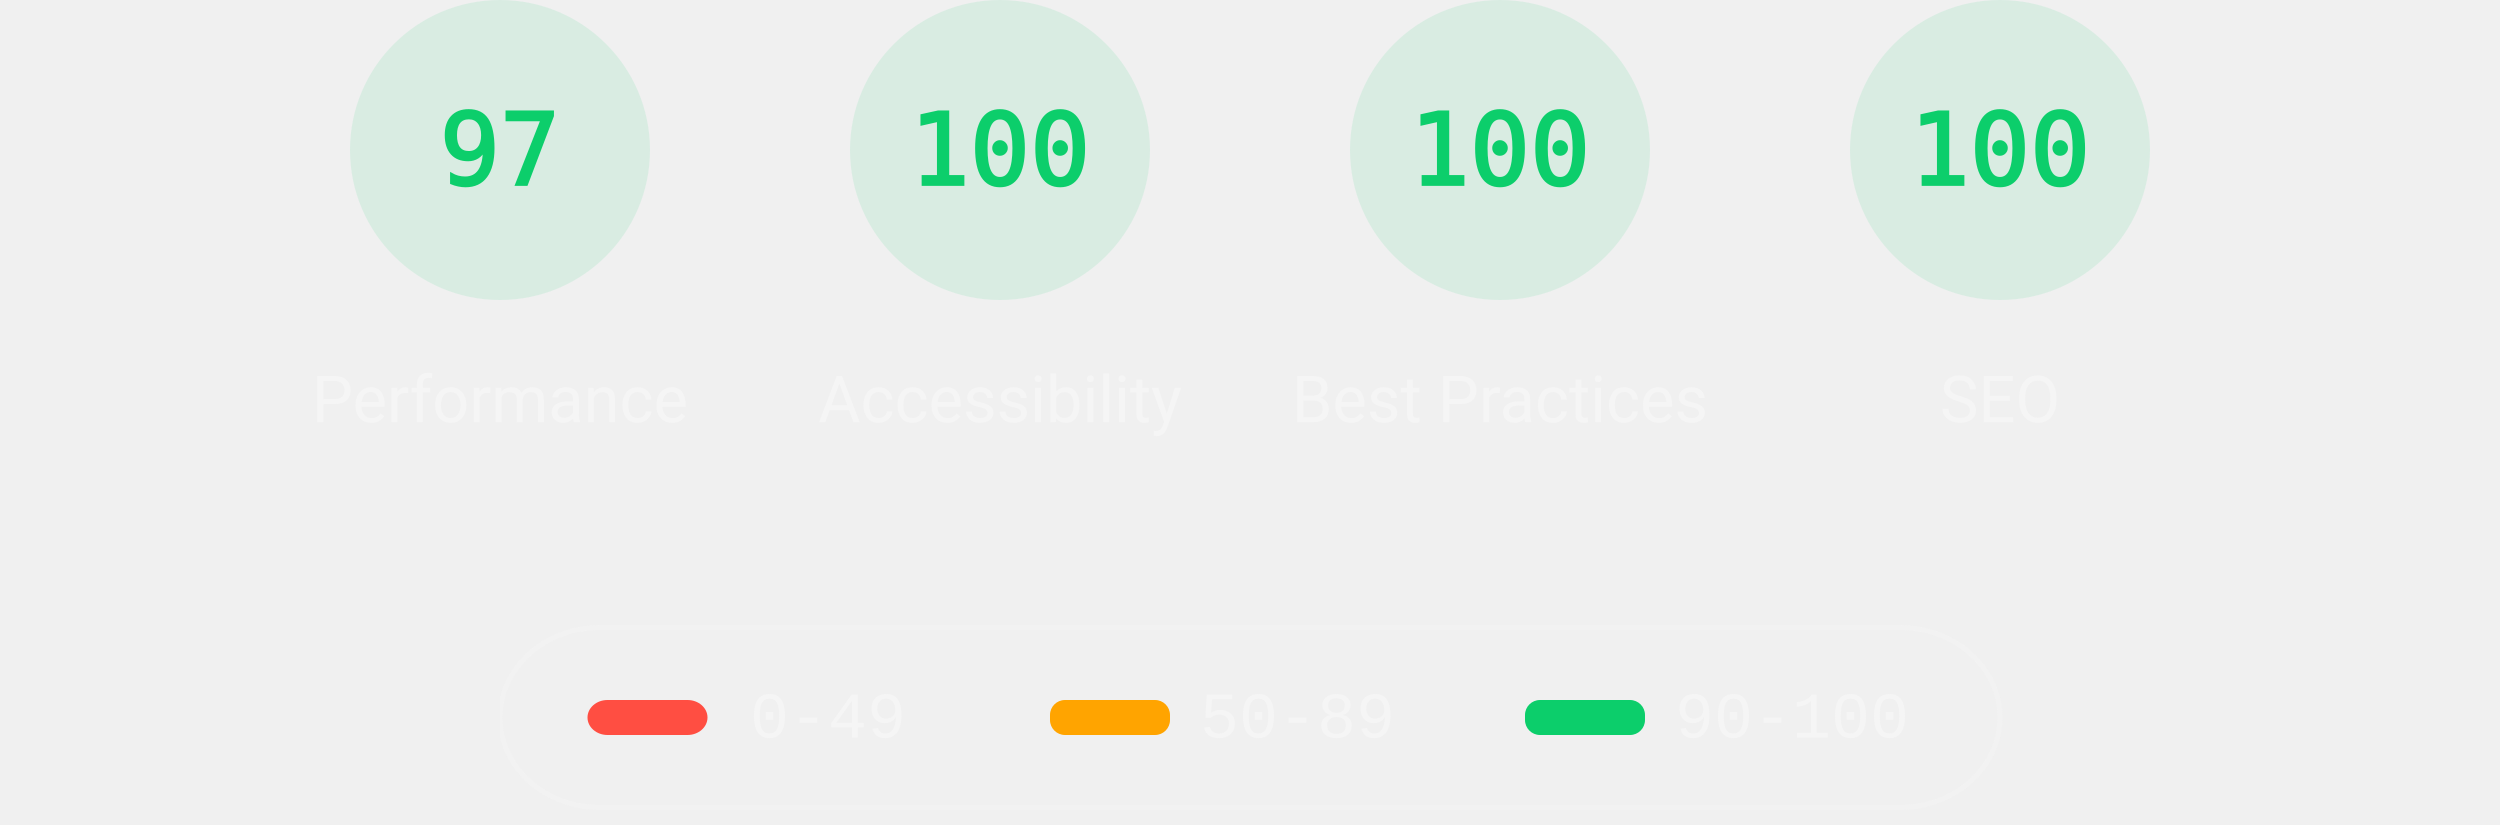
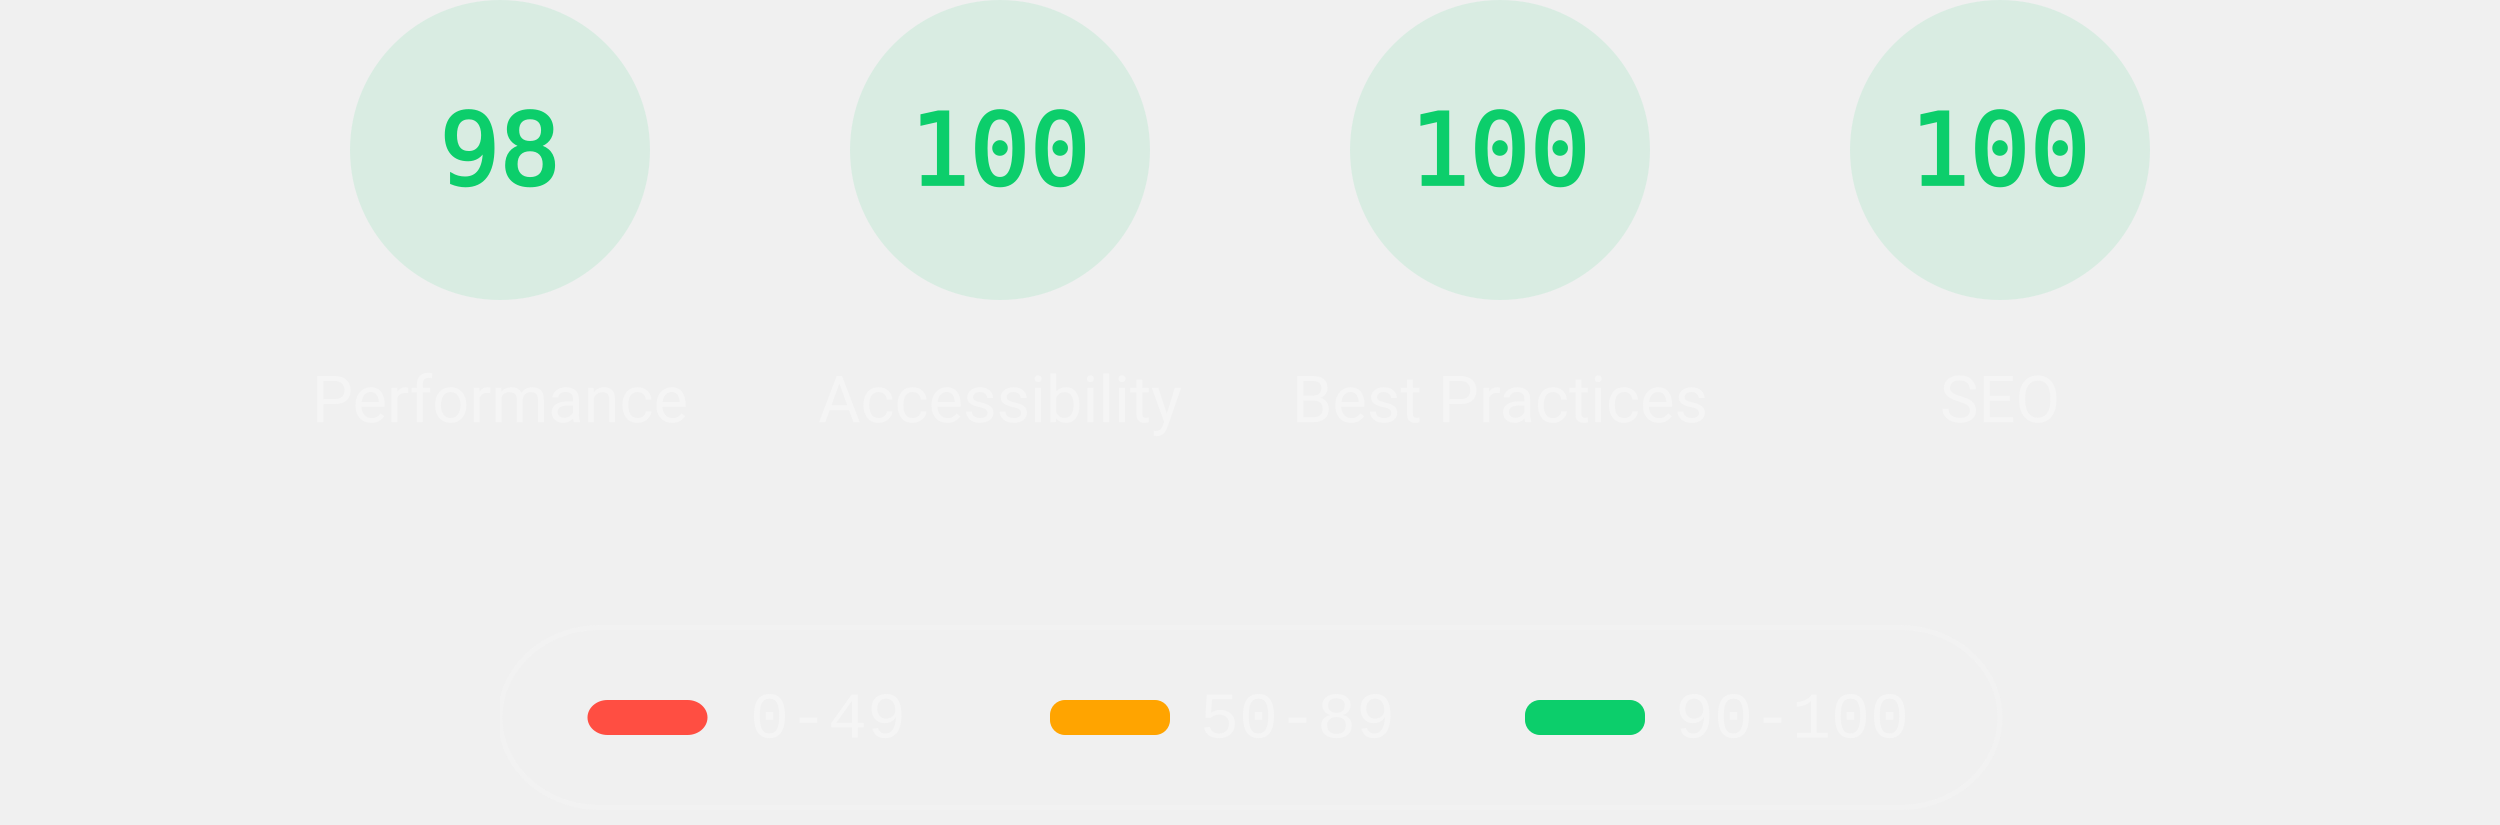
<svg xmlns="http://www.w3.org/2000/svg" class="theme--dark" fill="none" width="1000" height="330">
  <style>
			.gauge-base {
				opacity: 0.1
			}

			.gauge-arc {
				fill: none;
				animation-delay: 250ms;
				stroke-linecap: round;
				transform: rotate(-90deg);
				transform-origin: 100px 60px;
				animation: load-gauge 1s ease forwards
			}

			.guage-text {
				font-size: 40px;
				font-family: monospace;
				text-align: center
			}

			.guage-red {
				color: #ff4e42;
				fill: #ff4e42;
				stroke: #ff4e42
			}
			.guage-orange {
				color: #ffa400;
				fill: #ffa400;
				stroke: #ffa400
			}
			.guage-green {
				color: #0cce6b;
				fill: #0cce6b;
				stroke: #0cce6b
			}
			.theme--agnostic .guage-undefined {
				color: #5c5c5c;
				fill: #5c5c5c;
				stroke: #5c5c5c
			}
			.theme--light .guage-undefined {
				color: #1e1e1e;
				fill: #1e1e1e;
				stroke: #1e1e1e
			}
			.theme--dark .guage-undefined {
				color: #f5f5f5;
				fill: #f5f5f5;
				stroke: #f5f5f5
			}

			.guage-title {
				stroke: none;
				font-size: 26px;
				line-height: 26px;
				font-family: Roboto, Halvetica, Arial, sans-serif
			}
			.metric.guage-title {
				font-family: 'Courier New', Courier, monospace
			}
			.theme--agnostic .guage-title {
				color: #737373;
				fill: #737373
			}
			.theme--light .guage-title {
				color: #212121;
				fill: #212121
			}
			.theme--dark .guage-title {
				color: #f5f5f5;
				fill: #f5f5f5
			}

			@keyframes load-gauge {
				from {
					stroke-dasharray: 0 352.858
				}
			}
			.lh-gauge--pwa__disc {
				fill: #e0e0e0
			}
			.lh-gauge--pwa__logo {
				position: relative;
				fill: #b0b0b0
			}
			.lh-gauge--pwa__invisible {
				display: none
			}
			.lh-gauge--pwa__visible {
				display: inline
			}
			.guage-invisible {
				display: none
			}
			.lh-gauge--pwa__logo--primary-color {
				fill: #304ffe
			}
			.theme--agnostic .lh-gauge--pwa__logo--secondary-color {
				fill: #787878
			}
			.theme--light .lh-gauge--pwa__logo--secondary-color {
				fill: #3d3d3d
			}
			.theme--dark .lh-gauge--pwa__logo--secondary-color {
				fill: #d8b6b6
			}
			.theme--light #svg_2 {
				stroke: #00000022
			}
			.theme--agnostic #svg_2 {
				stroke: #616161
			}
			.theme--light #svg_2 {
				stroke: #00000022
			}
			.theme--dark #svg_2 {
				stroke: #f5f5f566
			}
		</style>
  <svg class="guage-div guage-perf guage-green" viewBox="0 0 200 200" width="200" height="200" x="100" y="0">
    <circle class="gauge-base" r="56" cx="100" cy="60" stroke-width="8" />
-     <circle class="gauge-arc guage-arc-1" r="56" cx="100" cy="60" stroke-width="8" style="stroke-dasharray: 341.302, 351.858;" />
-     <text class="guage-text" x="100px" y="60px" alignment-baseline="central" dominant-baseline="central" text-anchor="middle">97</text>
+     <circle class="gauge-arc guage-arc-1" r="56" cx="100" cy="60" stroke-width="8" style="stroke-dasharray: 344.821, 351.858;" />
+     <text class="guage-text" x="100px" y="60px" alignment-baseline="central" dominant-baseline="central" text-anchor="middle">98</text>
    <text class="guage-title" x="100px" y="160px" alignment-baseline="central" dominant-baseline="central" text-anchor="middle">Performance</text>
  </svg>
  <svg class="guage-div guage-acc guage-green" viewBox="0 0 200 200" width="200" height="200" x="300" y="0">
    <circle class="gauge-base" r="56" cx="100" cy="60" stroke-width="8" />
    <circle class="gauge-arc guage-arc-2" r="56" cx="100" cy="60" stroke-width="8" style="stroke-dasharray: 351.858, 351.858;" />
    <text class="guage-text" x="100px" y="60px" alignment-baseline="central" dominant-baseline="central" text-anchor="middle">100</text>
    <text class="guage-title" x="100px" y="160px" alignment-baseline="central" dominant-baseline="central" text-anchor="middle">Accessibility</text>
  </svg>
  <svg class="guage-div guage-best guage-green" viewBox="0 0 200 200" width="200" height="200" x="500" y="0">
    <circle class="gauge-base" r="56" cx="100" cy="60" stroke-width="8" />
    <circle class="gauge-arc guage-arc-3" r="56" cx="100" cy="60" stroke-width="8" style="stroke-dasharray: 351.858, 351.858;" />
    <text class="guage-text" x="100px" y="60px" alignment-baseline="central" dominant-baseline="central" text-anchor="middle">100</text>
    <text class="guage-title" x="100px" y="160px" alignment-baseline="central" dominant-baseline="central" text-anchor="middle">Best Practices</text>
  </svg>
  <svg class="guage-div guage-seo guage-green" viewBox="0 0 200 200" width="200" height="200" x="700" y="0">
    <circle class="gauge-base" r="56" cx="100" cy="60" stroke-width="8" />
    <circle class="gauge-arc guage-arc-4" r="56" cx="100" cy="60" stroke-width="8" style="stroke-dasharray: 351.858, 351.858;" />
    <text class="guage-text" x="100px" y="60px" alignment-baseline="central" dominant-baseline="central" text-anchor="middle">100</text>
    <text class="guage-title" x="100px" y="160px" alignment-baseline="central" dominant-baseline="central" text-anchor="middle">SEO</text>
  </svg>
  <svg class="guage-div guage-pwa guage-invisible" viewBox="0 0 200 200" width="200" height="200" x="900" y="0">
    <svg viewBox="0 0 60 60" width="112" height="112" x="44" y="4">
      <defs>
        <linearGradient id="lh-gauge--pwa__check-circle__gradient-0" x1="50%" y1="0%" x2="50%" y2="100%">
          <stop stop-color="#00C852" offset="0%" />
          <stop stop-color="#009688" offset="100%" />
        </linearGradient>
        <linearGradient id="lh-gauge--pwa__installable__shadow-gradient-0" x1="76.056%" x2="24.111%" y1="82.995%" y2="24.735%">
          <stop stop-color="#A5D6A7" offset="0%" />
          <stop stop-color="#80CBC4" offset="100%" />
        </linearGradient>
        <linearGradient id="lh-gauge--pwa__fast-reliable__shadow-gradient-0" x1="76.056%" y1="82.995%" x2="25.678%" y2="26.493%">
          <stop stop-color="#64B5F6" offset="0%" />
          <stop stop-color="#2979FF" offset="100%" />
        </linearGradient>
        <g id="lh-gauge--pwa__fast-reliable-badge-0">
          <circle fill="#FFFFFF" cx="10" cy="10" r="10" />
          <path fill="#304FFE" d="M10 3.58l5.25 2.34v3.5c0 3.23-2.24 6.26-5.25 7-3.01-.74-5.25-3.77-5.25-7v-3.5L10 3.58zm-.47 10.74l2.76-4.83.03-.07c.04-.08 0-.24-.22-.24h-1.64l.47-3.26h-.47l-2.7 4.77c-.02.01.05-.1-.04.05-.09.16-.1.31.18.31h1.63l-.47 3.27h.47z" />
        </g>
        <g id="lh-gauge--pwa__installable-badge-0">
          <circle fill="#FFFFFF" cx="10" cy="10" r="10" />
          <path fill="#009688" d="M10 4.167A5.835 5.835 0 0 0 4.167 10 5.835 5.835 0 0 0 10 15.833 5.835 5.835 0 0 0 15.833 10 5.835 5.835 0 0 0 10 4.167zm2.917 6.416h-2.334v2.334H9.417v-2.334H7.083V9.417h2.334V7.083h1.166v2.334h2.334v1.166z" />
        </g>
      </defs>
      <g stroke="none" fill-rule="nonzero">
        <circle class="lh-gauge--pwa__disc" cx="30" cy="30" r="30" />
        <g class="lh-gauge--pwa__logo">
          <path d="M35.66 19.39l.7-1.75h2L37.4 15 38.6 12l3.4 9h-2.51l-.58-1.61z" />
          <path d="M33.52 21l3.65-9h-2.42l-2.5 5.82L30.5 12h-1.86l-1.9 5.82-1.35-2.65-1.21 3.72L25.4 21h2.38l1.72-5.2 1.64 5.2z" />
          <path fill-rule="nonzero" d="M20.3 17.91h1.48c.45 0 .85-.05 1.2-.15l.39-1.18 1.07-3.3a2.64 2.64 0 0 0-.28-.37c-.55-.6-1.36-.91-2.42-.91H18v9h2.3V17.9zm1.96-3.84c.22.22.33.5.33.87 0 .36-.1.65-.29.87-.2.23-.59.35-1.15.35h-.86v-2.41h.87c.52 0 .89.1 1.1.32z" />
        </g>
        <rect class="lh-gauge--pwa__component lh-gauge--pwa__na-line lh-gauge--pwa__invisible" fill="#FFFFFF" x="20" y="32" width="20" height="4" rx="2" />
        <g class="lh-gauge--pwa__component lh-gauge--pwa__fast-reliable-badge lh-gauge--pwa__invisible" transform="translate(20, 29)">
          <path fill="url(#lh-gauge--pwa__fast-reliable__shadow-gradient-0)" d="M33.63 19.49A30 30 0 0 1 16.2 30.36L3 17.14 17.14 3l16.49 16.49z" />
          <use href="#lh-gauge--pwa__fast-reliable-badge-0" />
        </g>
        <g class="lh-gauge--pwa__component lh-gauge--pwa__installable-badge lh-gauge--pwa__invisible" transform="translate(20, 29)">
          <path fill="url(#lh-gauge--pwa__installable__shadow-gradient-0)" d="M33.629 19.487c-4.272 5.453-10.391 9.39-17.415 10.869L3 17.142 17.142 3 33.63 19.487z" />
          <use href="#lh-gauge--pwa__installable-badge-0" />
        </g>
        <g class="lh-gauge--pwa__component lh-gauge--pwa__fast-reliable-installable-badges lh-gauge--pwa__invisible">
          <g transform="translate(8, 29)">
            <path fill="url(#lh-gauge--pwa__fast-reliable__shadow-gradient-0)" d="M16.321 30.463L3 17.143 17.142 3l22.365 22.365A29.864 29.864 0 0 1 22 31c-1.942 0-3.84-.184-5.679-.537z" />
            <use href="#lh-gauge--pwa__fast-reliable-badge-0" />
          </g>
          <g transform="translate(32, 29)">
            <path fill="url(#lh-gauge--pwa__installable__shadow-gradient-0)" d="M25.982 11.84a30.107 30.107 0 0 1-13.08 15.203L3 17.143 17.142 3l8.84 8.84z" />
            <use href="#lh-gauge--pwa__installable-badge-0" />
          </g>
        </g>
        <g class="lh-gauge--pwa__component lh-gauge--pwa__check-circle lh-gauge--pwa__invisible" transform="translate(18, 28)">
          <circle fill="#FFFFFF" cx="12" cy="12" r="12" />
          <path fill="url(#lh-gauge--pwa__check-circle__gradient-0)" d="M12 2a10 10 0 1 0 0 20 10 10 0 0 0 0-20zm-2 15l-5-5 1.41-1.41L10 14.17l7.59-7.59L19 8l-9 9z" />
        </g>
      </g>
    </svg>
    <text class="guage-title" y="160px" alignment-baseline="central" dominant-baseline="central" text-anchor="middle">
      <tspan x="100px" dy="-6px">Progressive</tspan>
      <tspan x="100px" dy="30px">Web App</tspan>
    </text>
  </svg>
  <svg width="604" height="76" x="200" y="250">
    <g>
      <rect fill="none" id="canvas_background" height="80" width="604" y="-1" x="-1" />
      <g display="none" overflow="visible" y="0" x="0" height="100%" width="100%" id="canvasGrid">
        <rect fill="url(#gridpattern)" stroke-width="0" y="0" x="0" height="100%" width="100%" />
      </g>
    </g>
    <g>
      <rect fill-opacity="0" stroke-width="2" rx="40" id="svg_2" height="72" width="600" y="1" x="0" fill="#000000" />
      <rect stroke="#000" rx="8" id="svg_3" height="14" width="48" y="30" x="35" stroke-opacity="null" stroke-width="0" fill="#ff4e42" />
      <rect stroke="#000" rx="6" id="svg_4" height="14" width="48" y="30" x="220" stroke-opacity="null" stroke-width="0" fill="#ffa400" />
      <rect stroke="#000" rx="6" id="svg_5" height="14" width="48" y="30" x="410" stroke-opacity="null" stroke-width="0" fill="#0cce6b" />
      <text class="metric guage-title" xml:space="preserve" text-anchor="start" font-size="26" id="svg_6" y="45" x="100" stroke-opacity="null" stroke-width="0" stroke="#000">0-49</text>
      <text class="metric guage-title" xml:space="preserve" text-anchor="start" font-size="26" id="svg_7" y="45" x="280" stroke-opacity="null" stroke-width="0" stroke="#000">50-89</text>
      <text class="metric guage-title" xml:space="preserve" text-anchor="start" font-size="26" id="svg_8" y="45" x="470" stroke-opacity="null" stroke-width="0" stroke="#000">90-100</text>
    </g>
  </svg>
</svg>
